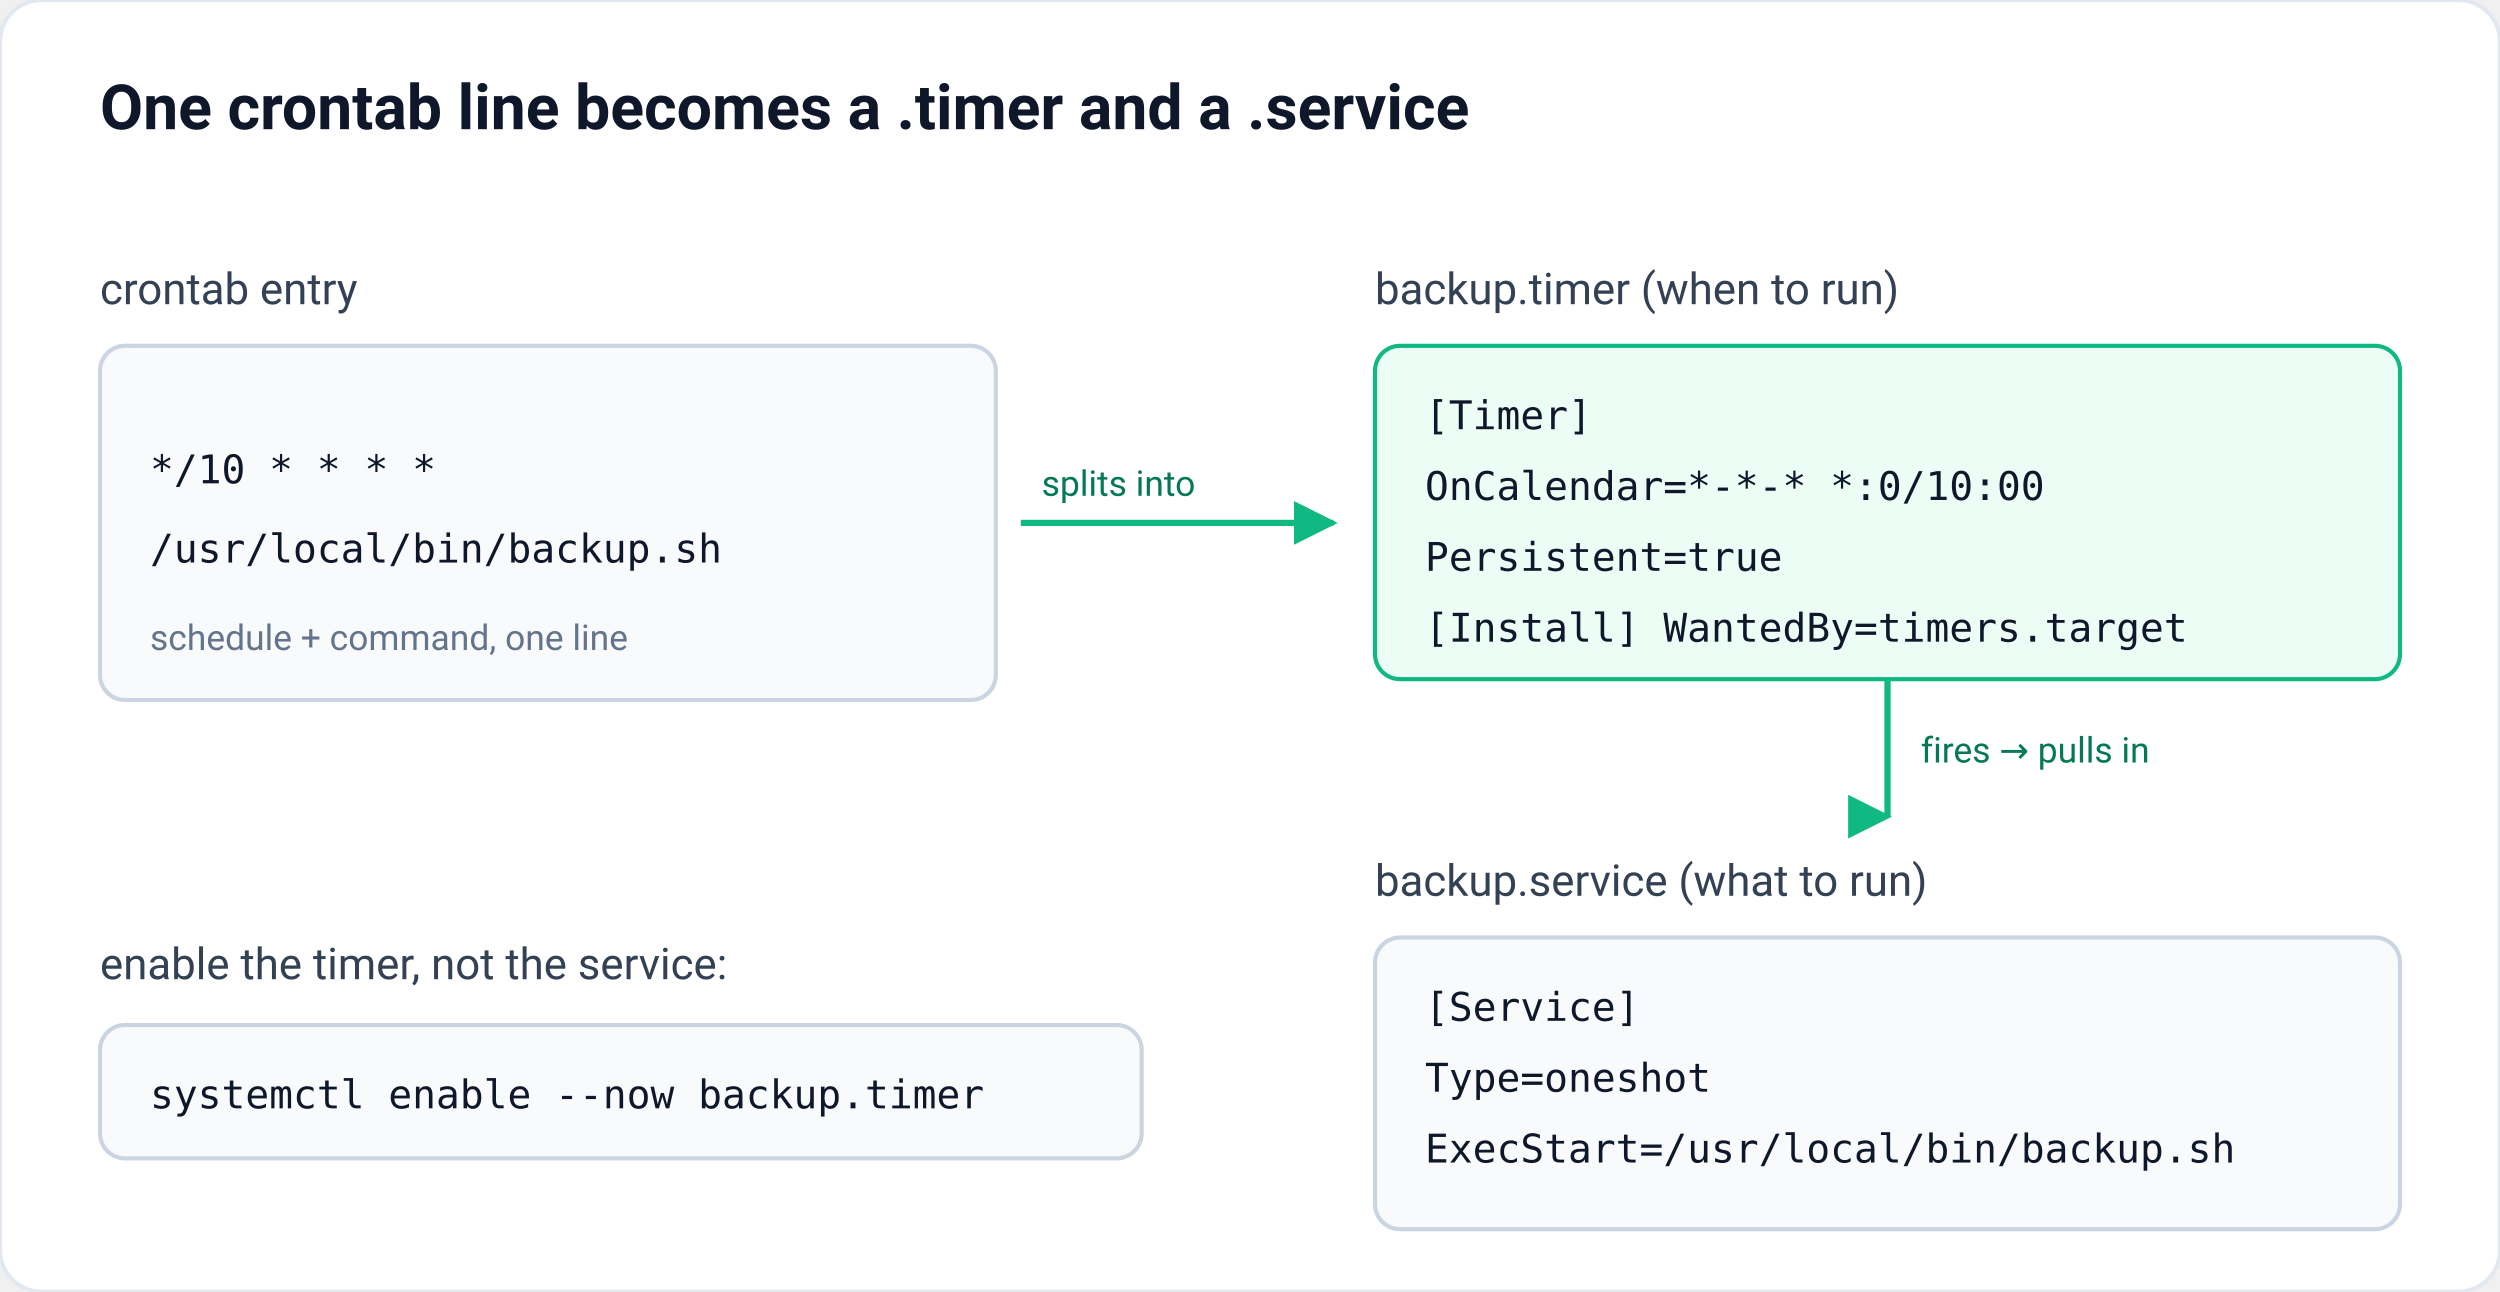
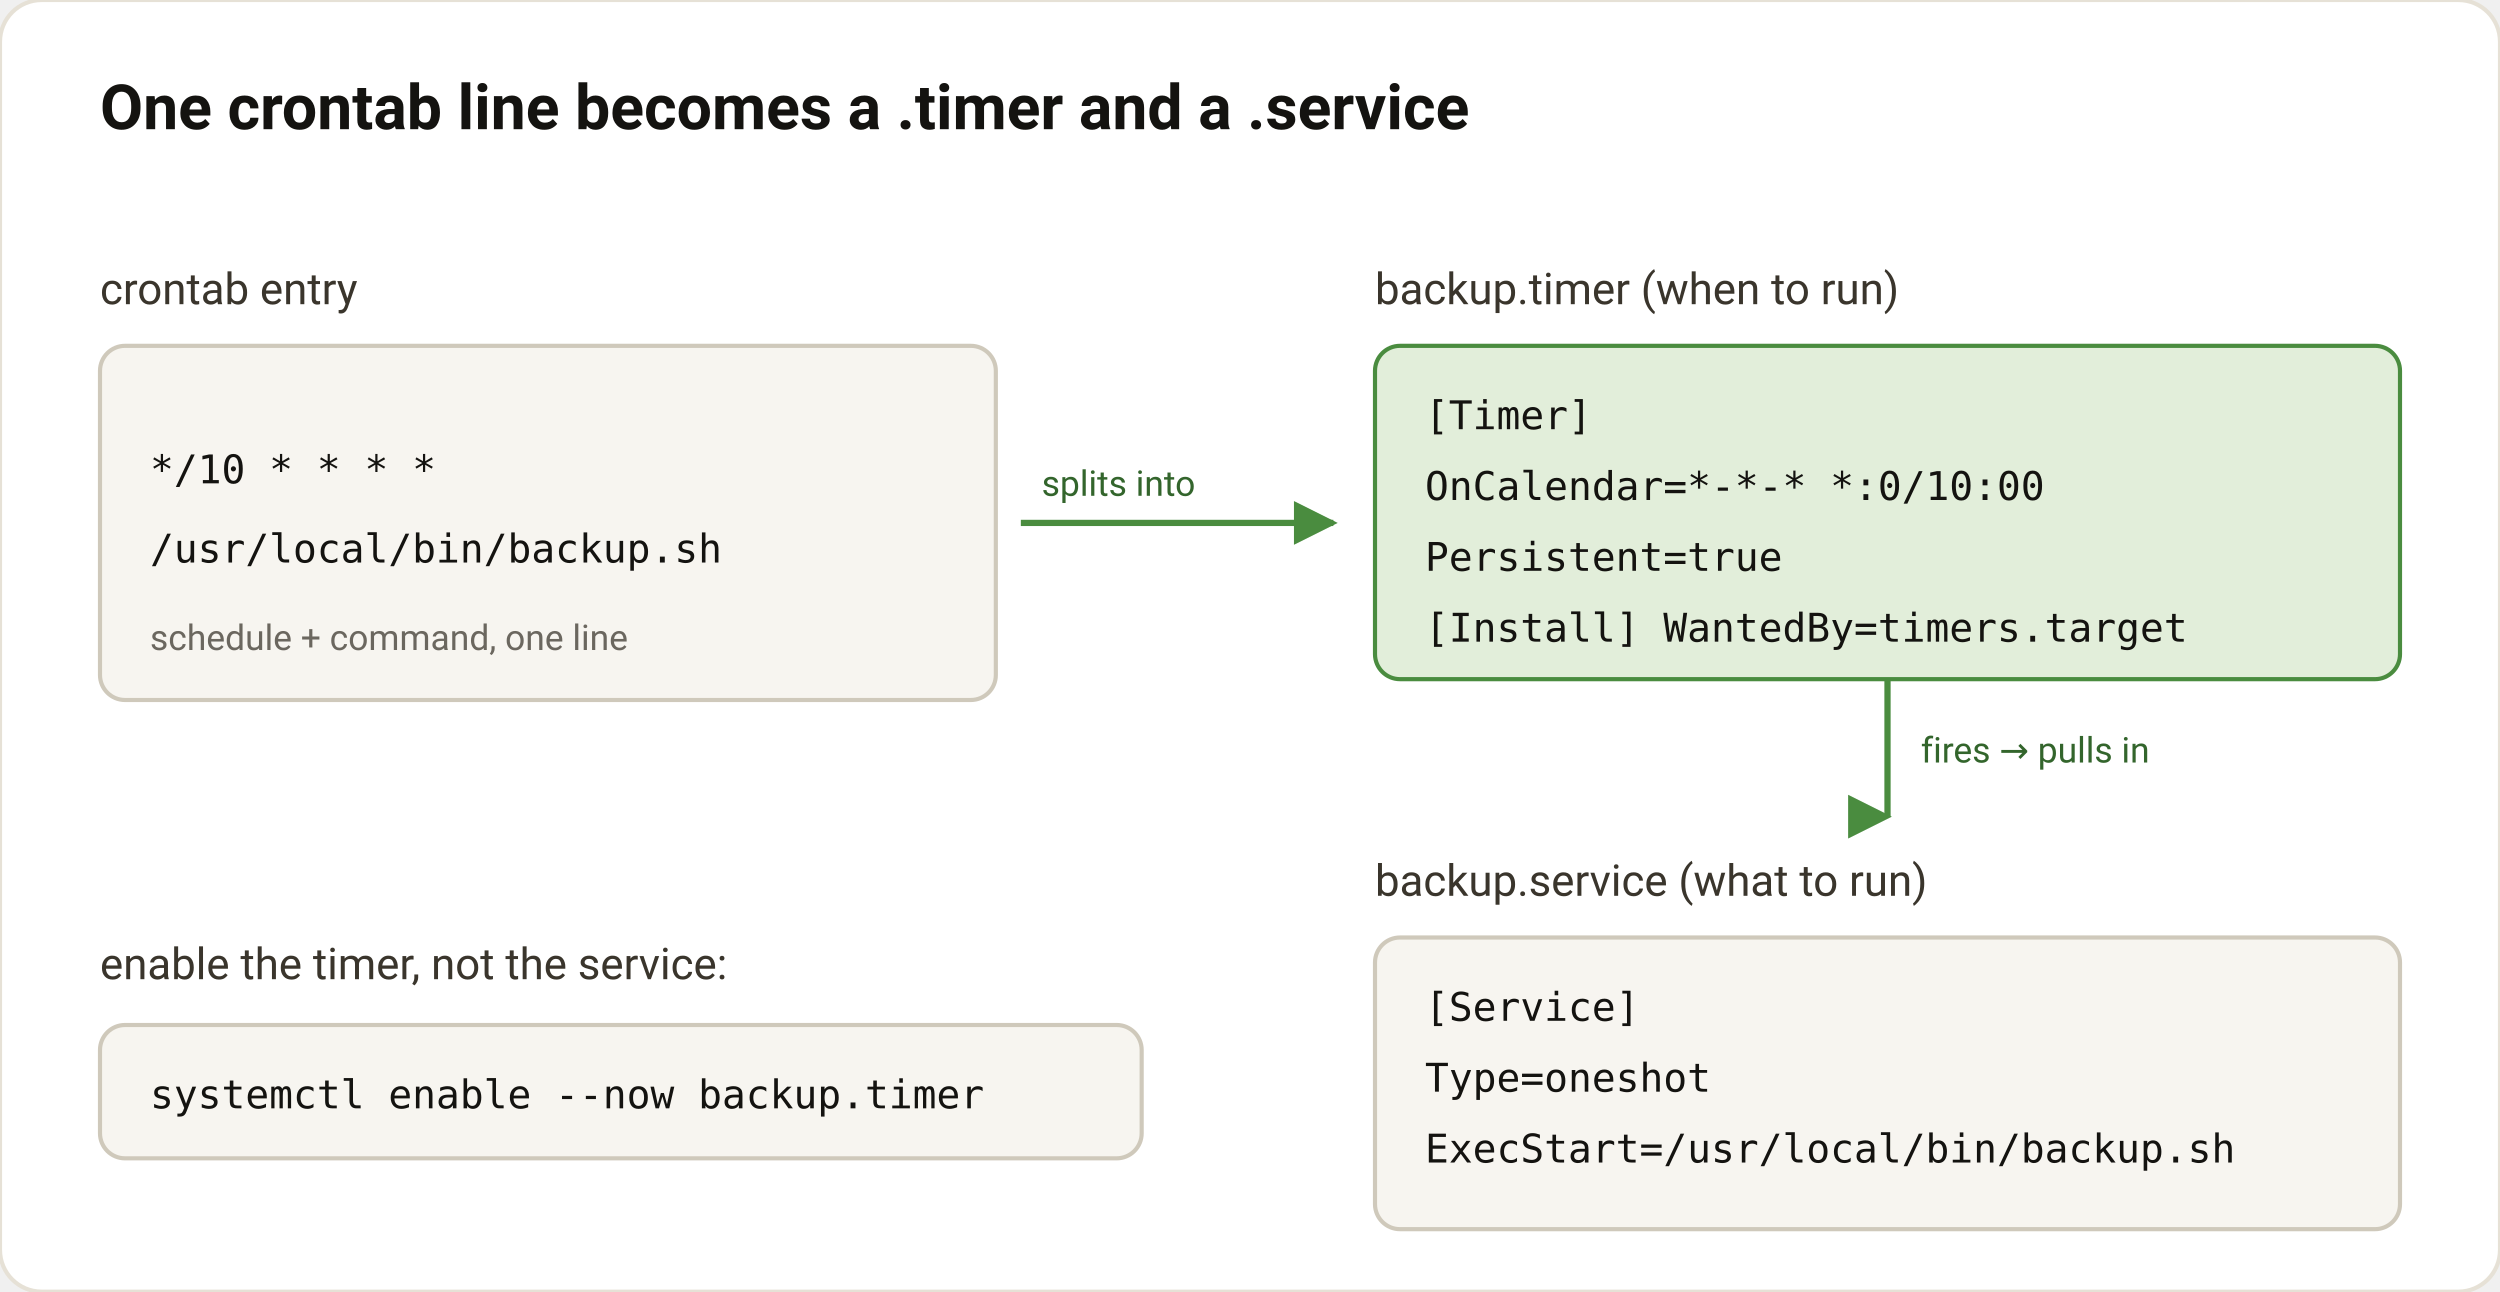
<svg xmlns="http://www.w3.org/2000/svg" viewBox="0 0 1200 620" role="img" aria-label="A crontab line mapped to a systemd .timer unit with OnCalendar and a .service unit with ExecStart">
  <defs>
    <marker id="ah" viewBox="0 0 10 10" refX="9" refY="5" markerWidth="7" markerHeight="7" orient="auto-start-end">
-       <path d="M0 0 L10 5 L0 10 z" fill="#10b981" />
+       <path d="M0 0 L10 5 L0 10 z" fill="#4a8c3f" />
    </marker>
    <marker id="ahr" viewBox="0 0 10 10" refX="9" refY="5" markerWidth="7" markerHeight="7" orient="auto-start-end">
-       <path d="M0 0 L10 5 L0 10 z" fill="#ef4444" />
+       <path d="M0 0 L10 5 L0 10 z" fill="#c2321f" />
    </marker>
    <marker id="ahg" viewBox="0 0 10 10" refX="9" refY="5" markerWidth="7" markerHeight="7" orient="auto-start-end">
-       <path d="M0 0 L10 5 L0 10 z" fill="#94a3b8" />
+       <path d="M0 0 L10 5 L0 10 z" fill="#9c968a" />
    </marker>
  </defs>
-   <rect width="1200" height="620" rx="20" fill="#ffffff" stroke="#e2e8f0" stroke-width="2" />
-   <text x="48" y="62" font-family="ui-sans-serif, system-ui, Segoe UI, Roboto, sans-serif" font-size="30" font-weight="700" fill="#0f172a">One crontab line becomes a .timer and a .service</text>
-   <text x="48" y="146" font-family="ui-sans-serif, system-ui, Segoe UI, Roboto, sans-serif" font-size="21" fill="#334155">crontab entry</text>
-   <rect x="48" y="166" width="430" height="170" rx="12" fill="#f8fafc" stroke="#cbd5e1" stroke-width="2" />
-   <text x="72" y="232" font-family="ui-monospace, SFMono-Regular, Menlo, Consolas, monospace" font-size="19" fill="#0f172a">*/10 * * * *</text>
-   <text x="72" y="270" font-family="ui-monospace, SFMono-Regular, Menlo, Consolas, monospace" font-size="19" fill="#0f172a">/usr/local/bin/backup.sh</text>
-   <text x="72" y="312" font-family="ui-sans-serif, system-ui, Segoe UI, Roboto, sans-serif" font-size="17" fill="#64748b">schedule + command, one line</text>
-   <line x1="490" y1="251" x2="640" y2="251" stroke="#10b981" stroke-width="3" marker-end="url(#ah)" />
-   <text x="500" y="238" font-family="ui-sans-serif, system-ui, Segoe UI, Roboto, sans-serif" font-size="17" fill="#047857">splits into</text>
-   <text x="660" y="146" font-family="ui-sans-serif, system-ui, Segoe UI, Roboto, sans-serif" font-size="21" fill="#334155">backup.timer  (when to run)</text>
-   <rect x="660" y="166" width="492" height="160" rx="12" fill="#ecfdf5" stroke="#10b981" stroke-width="2" />
-   <text x="684" y="206" font-family="ui-monospace, SFMono-Regular, Menlo, Consolas, monospace" font-size="19" fill="#0f172a">[Timer]</text>
-   <text x="684" y="240" font-family="ui-monospace, SFMono-Regular, Menlo, Consolas, monospace" font-size="19" fill="#0f172a">OnCalendar=*-*-* *:0/10:00</text>
-   <text x="684" y="274" font-family="ui-monospace, SFMono-Regular, Menlo, Consolas, monospace" font-size="19" fill="#0f172a">Persistent=true</text>
-   <text x="684" y="308" font-family="ui-monospace, SFMono-Regular, Menlo, Consolas, monospace" font-size="19" fill="#0f172a">[Install] WantedBy=timers.target</text>
-   <line x1="906" y1="326" x2="906" y2="392" stroke="#10b981" stroke-width="3" marker-end="url(#ah)" />
-   <text x="922" y="366" font-family="ui-sans-serif, system-ui, Segoe UI, Roboto, sans-serif" font-size="17" fill="#047857">fires → pulls in</text>
-   <text x="660" y="430" font-family="ui-sans-serif, system-ui, Segoe UI, Roboto, sans-serif" font-size="21" fill="#334155">backup.service  (what to run)</text>
-   <rect x="660" y="450" width="492" height="140" rx="12" fill="#f8fafc" stroke="#cbd5e1" stroke-width="2" />
-   <text x="684" y="490" font-family="ui-monospace, SFMono-Regular, Menlo, Consolas, monospace" font-size="19" fill="#0f172a">[Service]</text>
-   <text x="684" y="524" font-family="ui-monospace, SFMono-Regular, Menlo, Consolas, monospace" font-size="19" fill="#0f172a">Type=oneshot</text>
-   <text x="684" y="558" font-family="ui-monospace, SFMono-Regular, Menlo, Consolas, monospace" font-size="19" fill="#0f172a">ExecStart=/usr/local/bin/backup.sh</text>
-   <text x="48" y="470" font-family="ui-sans-serif, system-ui, Segoe UI, Roboto, sans-serif" font-size="21" fill="#334155">enable the timer, not the service:</text>
-   <rect x="48" y="492" width="500" height="64" rx="12" fill="#f8fafc" stroke="#cbd5e1" stroke-width="2" />
-   <text x="72" y="532" font-family="ui-monospace, SFMono-Regular, Menlo, Consolas, monospace" font-size="19" fill="#0f172a">systemctl enable --now backup.timer</text>
+   <rect width="1200" height="620" rx="20" fill="#ffffff" stroke="#e6e1d6" stroke-width="2" />
+   <text x="48" y="62" font-family="ui-sans-serif, system-ui, Segoe UI, Roboto, sans-serif" font-size="30" font-weight="700" fill="#141310">One crontab line becomes a .timer and a .service</text>
+   <text x="48" y="146" font-family="ui-sans-serif, system-ui, Segoe UI, Roboto, sans-serif" font-size="21" fill="#3a352c">crontab entry</text>
+   <rect x="48" y="166" width="430" height="170" rx="12" fill="#f7f5f0" stroke="#cfc9bb" stroke-width="2" />
+   <text x="72" y="232" font-family="ui-monospace, SFMono-Regular, Menlo, Consolas, monospace" font-size="19" fill="#141310">*/10 * * * *</text>
+   <text x="72" y="270" font-family="ui-monospace, SFMono-Regular, Menlo, Consolas, monospace" font-size="19" fill="#141310">/usr/local/bin/backup.sh</text>
+   <text x="72" y="312" font-family="ui-sans-serif, system-ui, Segoe UI, Roboto, sans-serif" font-size="17" fill="#6b675f">schedule + command, one line</text>
+   <line x1="490" y1="251" x2="640" y2="251" stroke="#4a8c3f" stroke-width="3" marker-end="url(#ah)" />
+   <text x="500" y="238" font-family="ui-sans-serif, system-ui, Segoe UI, Roboto, sans-serif" font-size="17" fill="#33652c">splits into</text>
+   <text x="660" y="146" font-family="ui-sans-serif, system-ui, Segoe UI, Roboto, sans-serif" font-size="21" fill="#3a352c">backup.timer  (when to run)</text>
+   <rect x="660" y="166" width="492" height="160" rx="12" fill="#e2eeda" stroke="#4a8c3f" stroke-width="2" />
+   <text x="684" y="206" font-family="ui-monospace, SFMono-Regular, Menlo, Consolas, monospace" font-size="19" fill="#141310">[Timer]</text>
+   <text x="684" y="240" font-family="ui-monospace, SFMono-Regular, Menlo, Consolas, monospace" font-size="19" fill="#141310">OnCalendar=*-*-* *:0/10:00</text>
+   <text x="684" y="274" font-family="ui-monospace, SFMono-Regular, Menlo, Consolas, monospace" font-size="19" fill="#141310">Persistent=true</text>
+   <text x="684" y="308" font-family="ui-monospace, SFMono-Regular, Menlo, Consolas, monospace" font-size="19" fill="#141310">[Install] WantedBy=timers.target</text>
+   <line x1="906" y1="326" x2="906" y2="392" stroke="#4a8c3f" stroke-width="3" marker-end="url(#ah)" />
+   <text x="922" y="366" font-family="ui-sans-serif, system-ui, Segoe UI, Roboto, sans-serif" font-size="17" fill="#33652c">fires → pulls in</text>
+   <text x="660" y="430" font-family="ui-sans-serif, system-ui, Segoe UI, Roboto, sans-serif" font-size="21" fill="#3a352c">backup.service  (what to run)</text>
+   <rect x="660" y="450" width="492" height="140" rx="12" fill="#f7f5f0" stroke="#cfc9bb" stroke-width="2" />
+   <text x="684" y="490" font-family="ui-monospace, SFMono-Regular, Menlo, Consolas, monospace" font-size="19" fill="#141310">[Service]</text>
+   <text x="684" y="524" font-family="ui-monospace, SFMono-Regular, Menlo, Consolas, monospace" font-size="19" fill="#141310">Type=oneshot</text>
+   <text x="684" y="558" font-family="ui-monospace, SFMono-Regular, Menlo, Consolas, monospace" font-size="19" fill="#141310">ExecStart=/usr/local/bin/backup.sh</text>
+   <text x="48" y="470" font-family="ui-sans-serif, system-ui, Segoe UI, Roboto, sans-serif" font-size="21" fill="#3a352c">enable the timer, not the service:</text>
+   <rect x="48" y="492" width="500" height="64" rx="12" fill="#f7f5f0" stroke="#cfc9bb" stroke-width="2" />
+   <text x="72" y="532" font-family="ui-monospace, SFMono-Regular, Menlo, Consolas, monospace" font-size="19" fill="#141310">systemctl enable --now backup.timer</text>
</svg>
